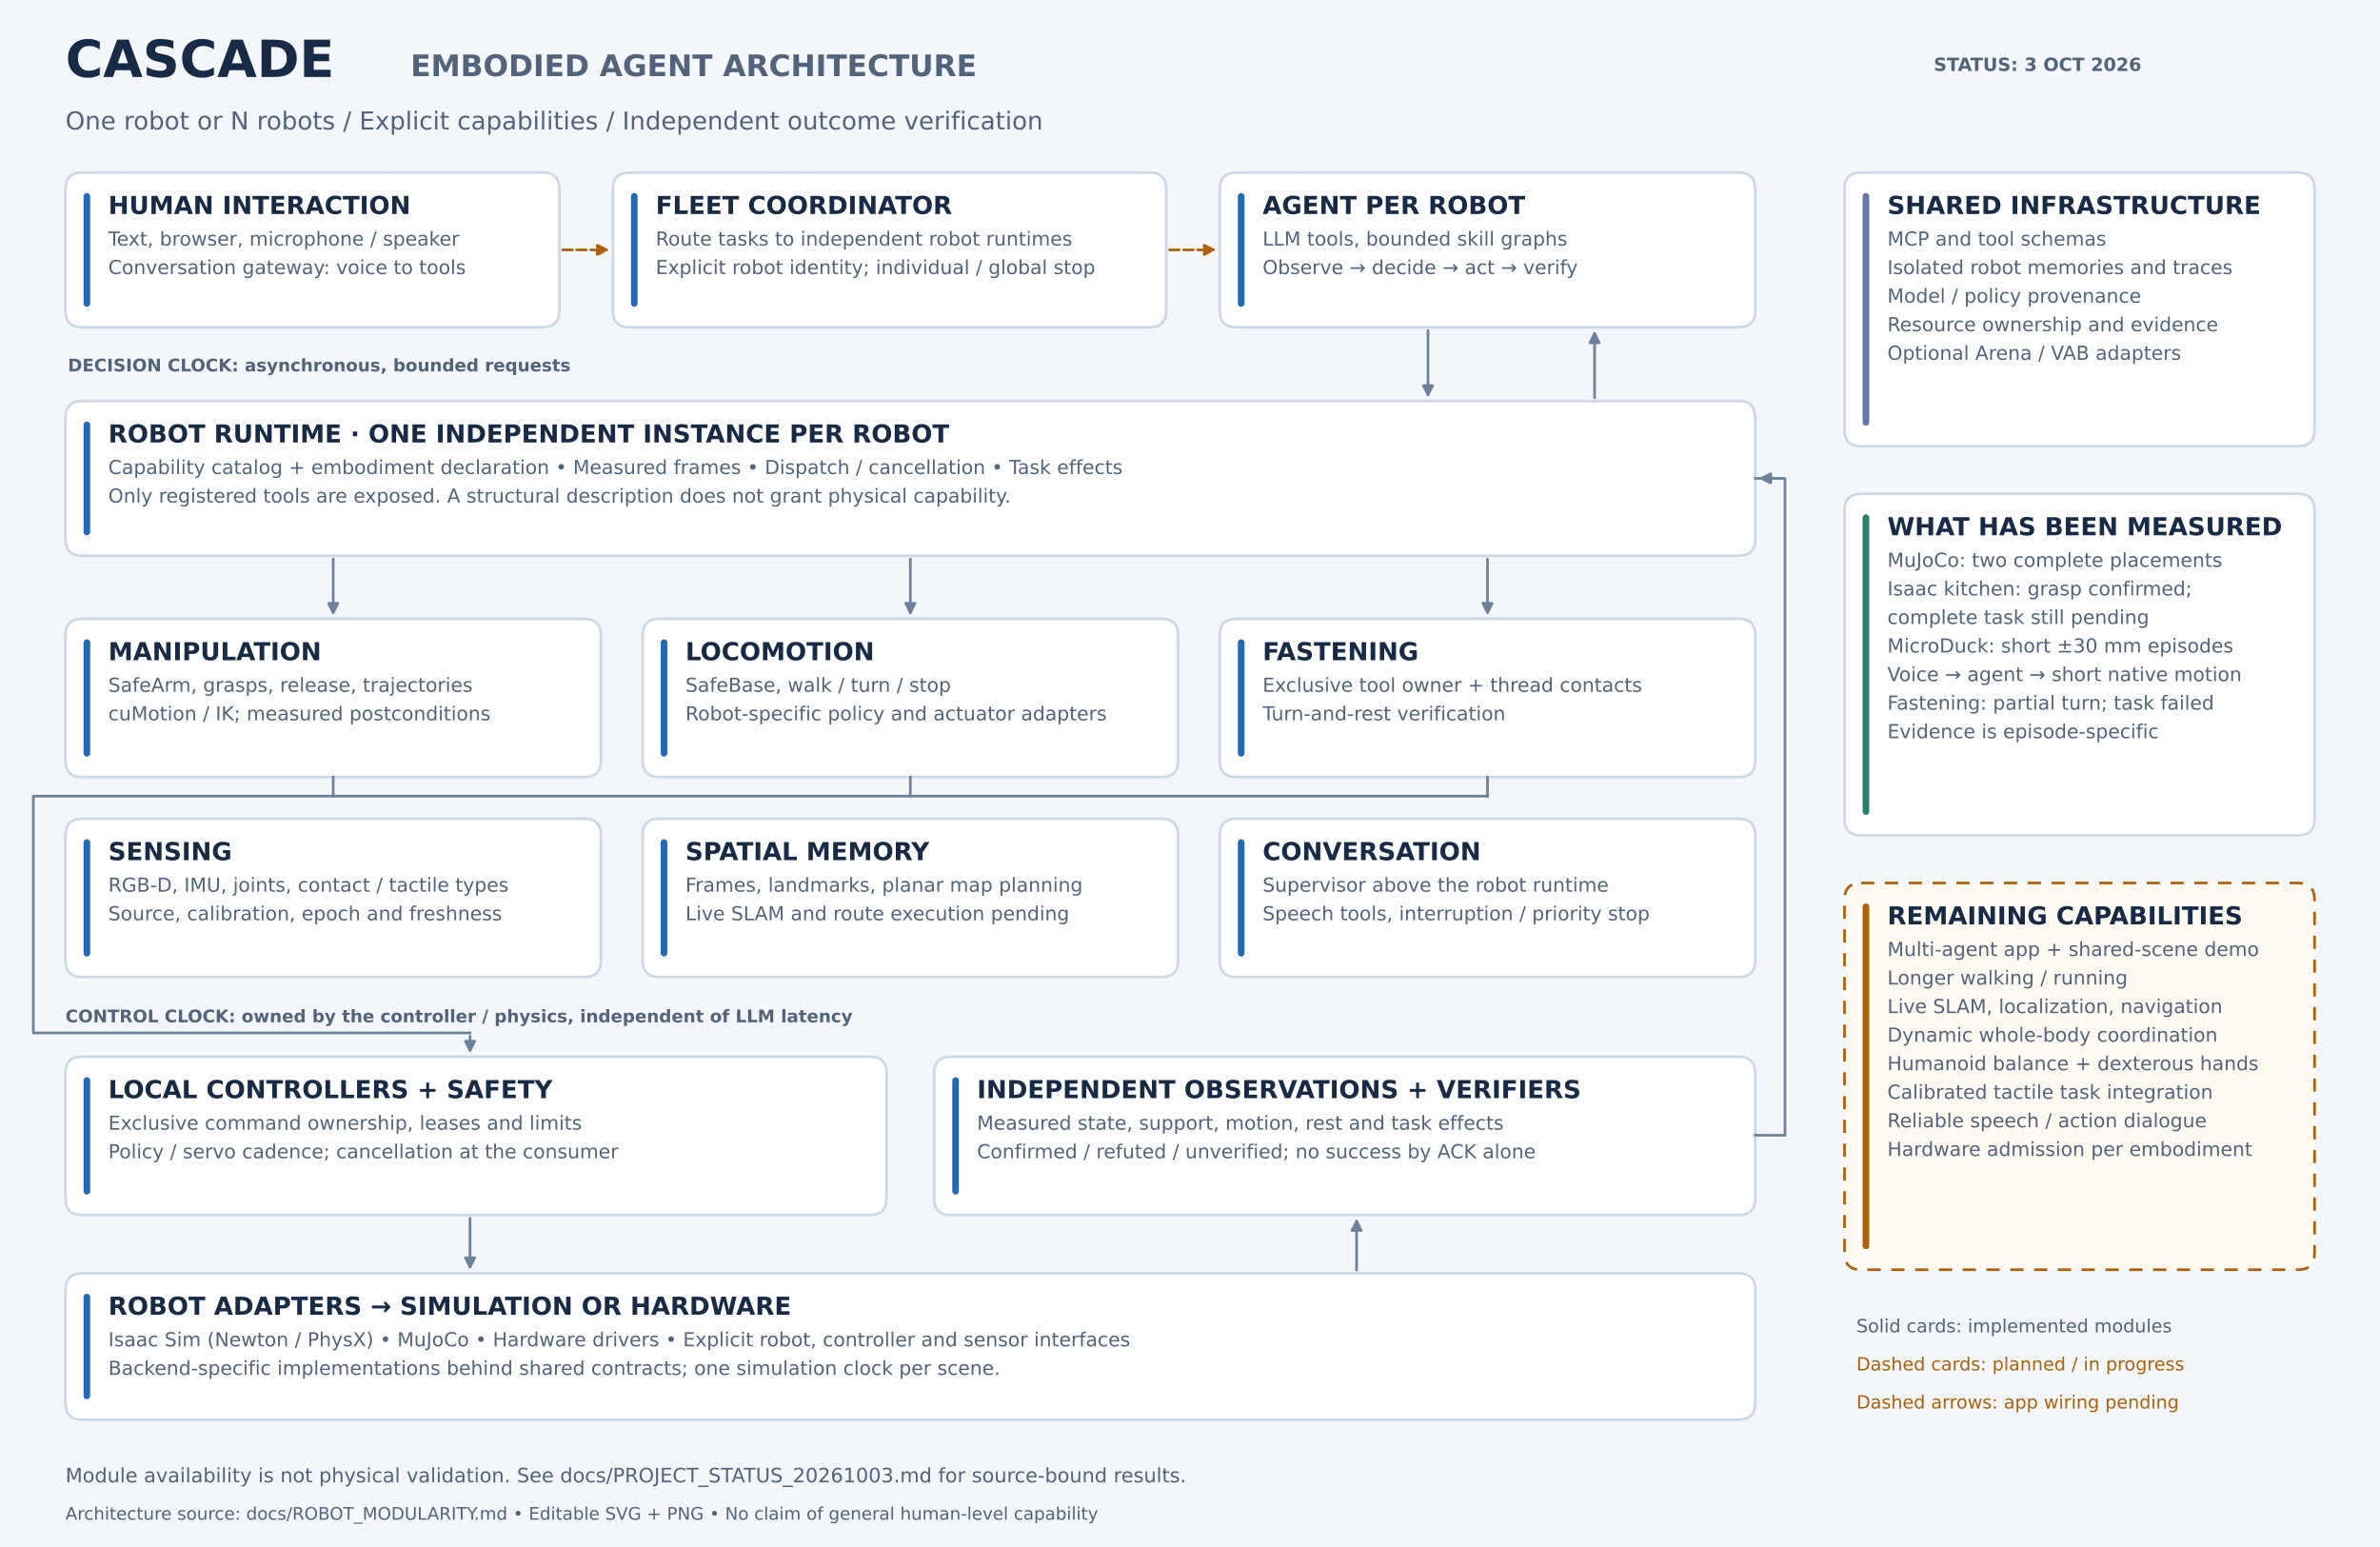
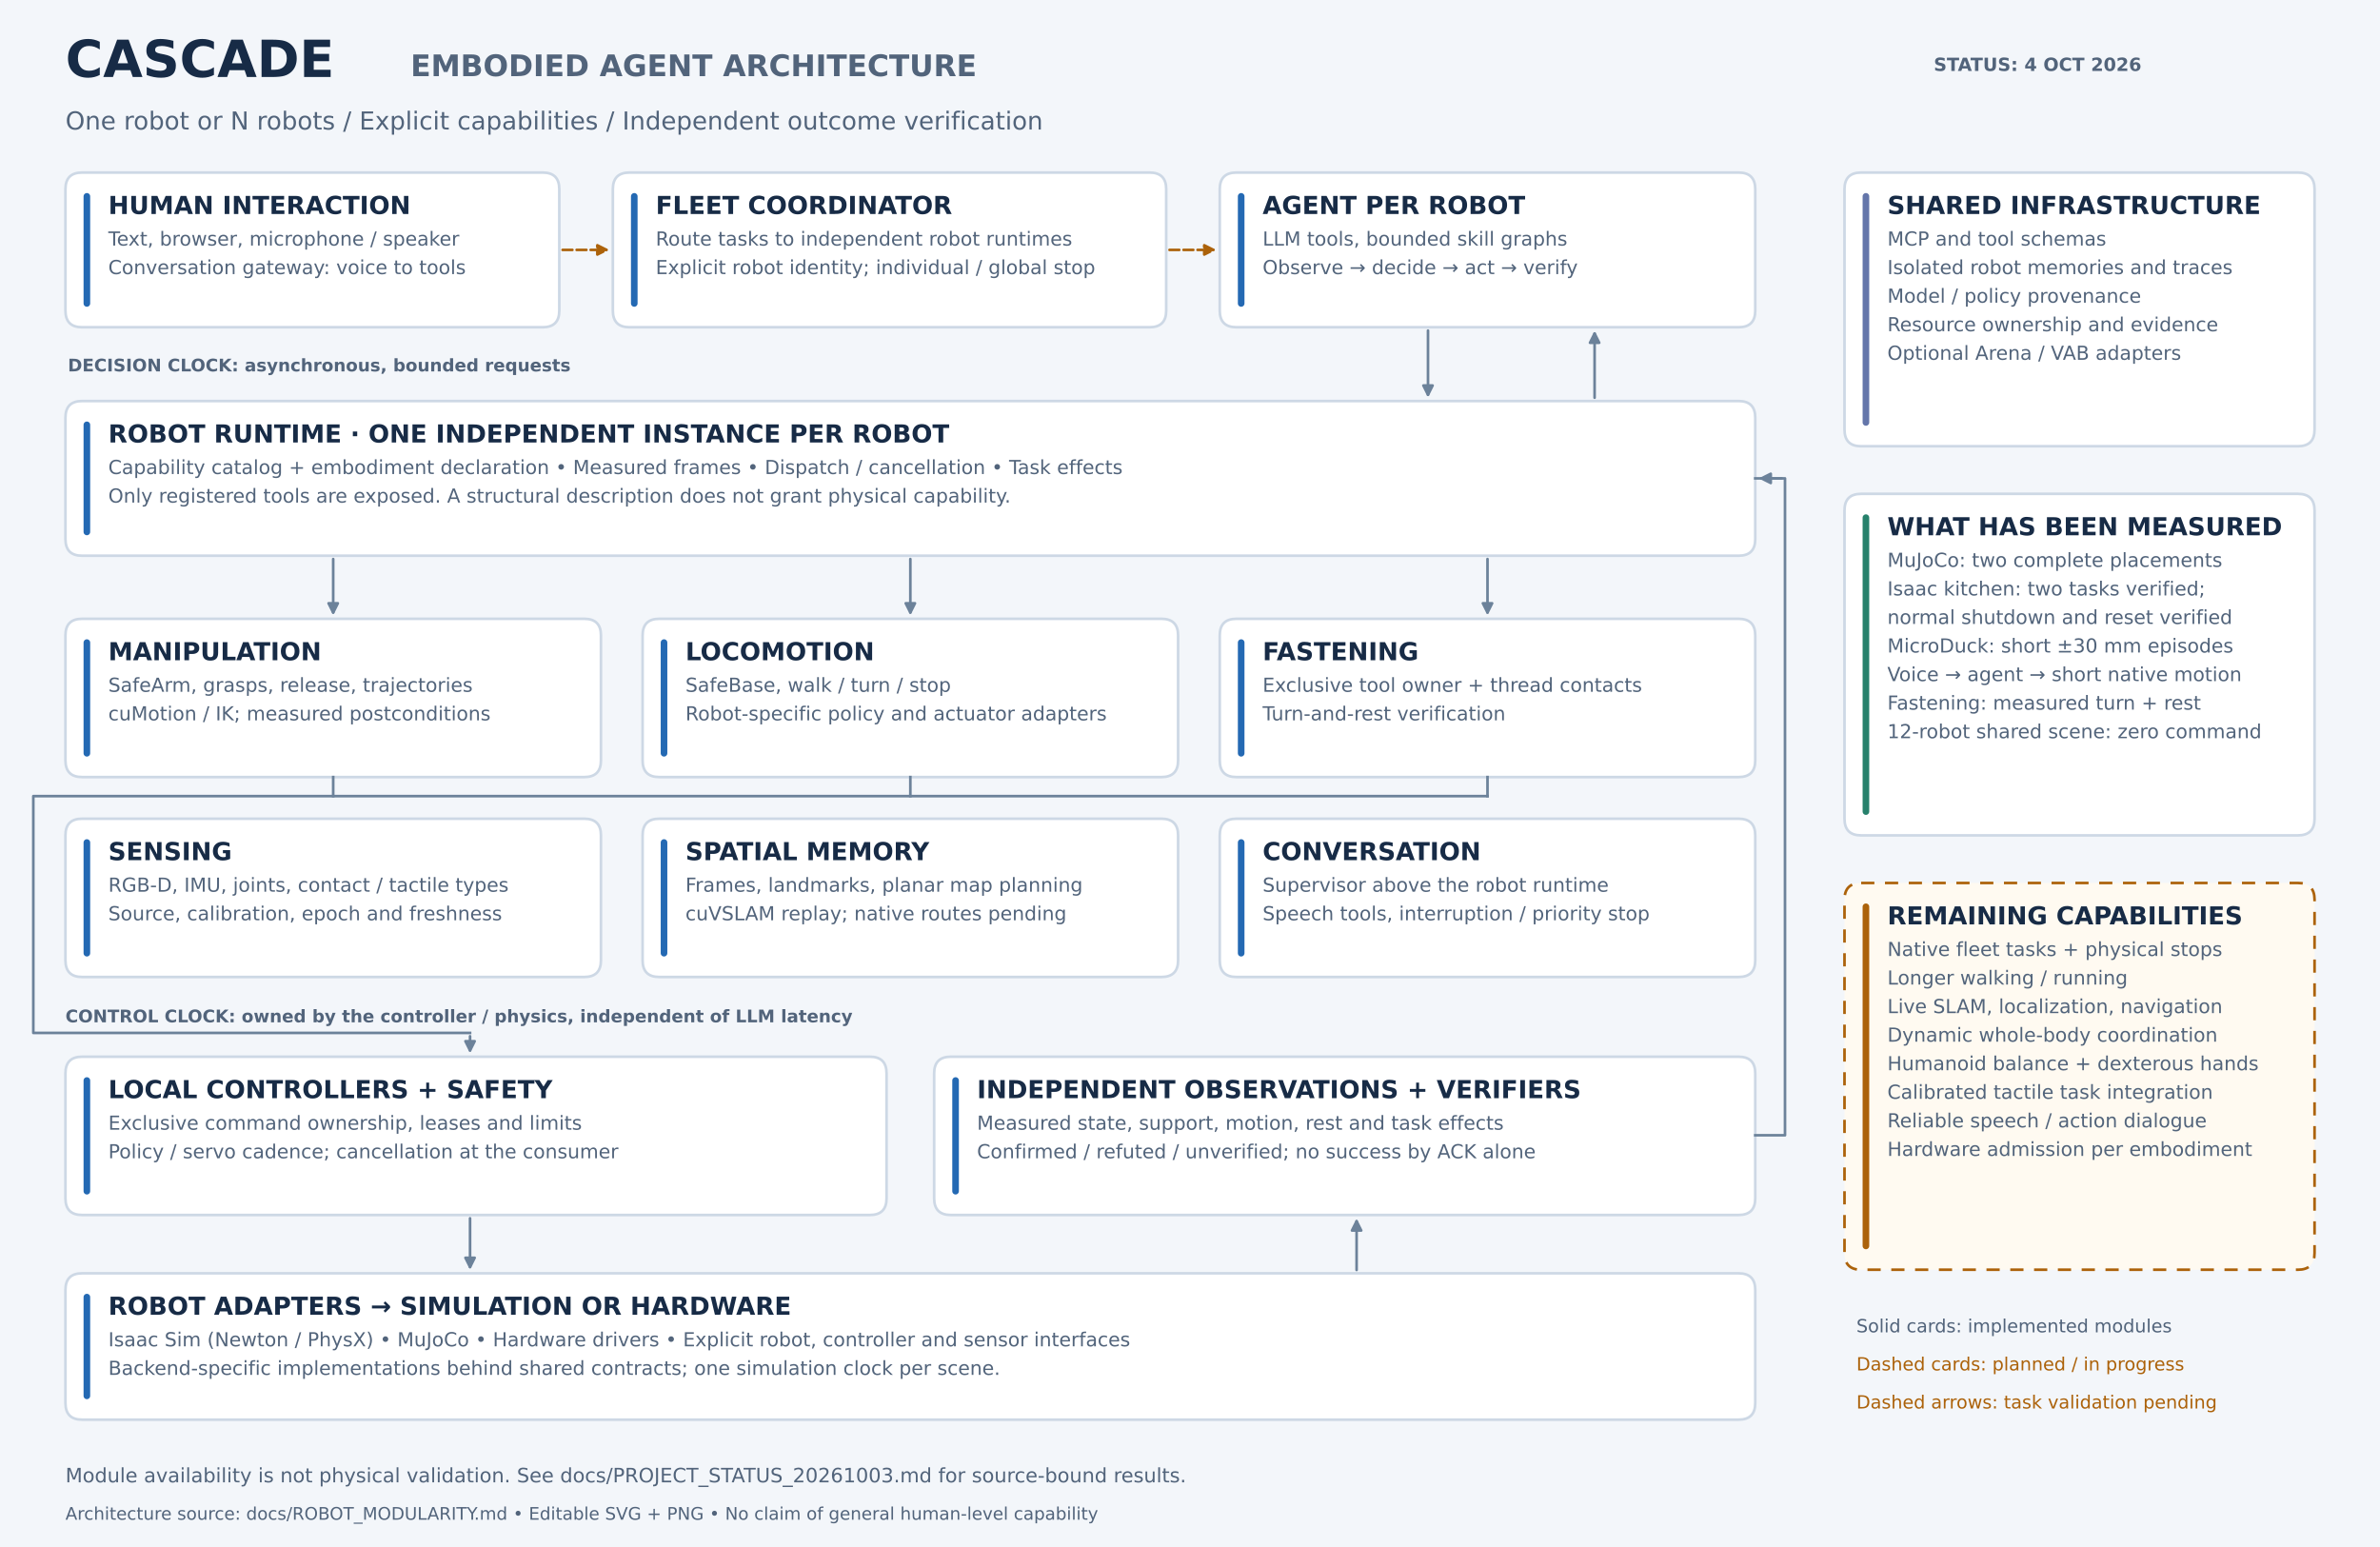
<svg xmlns="http://www.w3.org/2000/svg" width="1440pt" height="936pt" viewBox="0 0 1440 936" version="1.1">
  <defs>
    <style type="text/css">*{stroke-linejoin: round; stroke-linecap: butt}</style>
  </defs>
  <g id="figure_1">
    <g id="patch_1">
      <path d="M 0 936  L 1440 936  L 1440 0  L 0 0  z " style="fill: #f3f6fa" />
    </g>
    <g id="axes_1">
      <g id="patch_2">
        <path d="M 49.68 104.4  L 328.32 104.4  Q 338.4 104.4 338.4 114.48  L 338.4 187.92  Q 338.4 198 328.32 198  L 49.68 198  Q 39.6 198 39.6 187.92  L 39.6 114.48  Q 39.6 104.4 49.68 104.4  z " clip-path="url(#p54d9a30ed4)" style="fill: #ffffff; stroke: #cdd8e5; stroke-width: 1.6; stroke-linejoin: miter" />
      </g>
      <g id="patch_3">
        <path d="M 380.88 104.4  L 695.52 104.4  Q 705.6 104.4 705.6 114.48  L 705.6 187.92  Q 705.6 198 695.52 198  L 380.88 198  Q 370.8 198 370.8 187.92  L 370.8 114.48  Q 370.8 104.4 380.88 104.4  z " clip-path="url(#p54d9a30ed4)" style="fill: #ffffff; stroke: #cdd8e5; stroke-width: 1.6; stroke-linejoin: miter" />
      </g>
      <g id="patch_4">
        <path d="M 748.08 104.4  L 1051.92 104.4  Q 1062 104.4 1062 114.48  L 1062 187.92  Q 1062 198 1051.92 198  L 748.08 198  Q 738 198 738 187.92  L 738 114.48  Q 738 104.4 748.08 104.4  z " clip-path="url(#p54d9a30ed4)" style="fill: #ffffff; stroke: #cdd8e5; stroke-width: 1.6; stroke-linejoin: miter" />
      </g>
      <g id="patch_5">
        <path d="M 340.397 151.2  Q 354.598 151.2 367.011 151.2  " clip-path="url(#p54d9a30ed4)" style="fill: none; stroke-dasharray: 5.92,2.56; stroke-dashoffset: 0; stroke: #ac620a; stroke-width: 1.6; stroke-linecap: round" />
        <path d="M 361.411 148.4  L 367.011 151.2  L 361.411 154  z " clip-path="url(#p54d9a30ed4)" style="fill: #ac620a; stroke-dasharray: 5.92,2.56; stroke-dashoffset: 0; stroke: #ac620a; stroke-width: 1.6; stroke-linecap: round" />
      </g>
      <g id="patch_6">
        <path d="M 707.597 151.2  Q 721.798 151.2 734.211 151.2  " clip-path="url(#p54d9a30ed4)" style="fill: none; stroke-dasharray: 5.92,2.56; stroke-dashoffset: 0; stroke: #ac620a; stroke-width: 1.6; stroke-linecap: round" />
        <path d="M 728.611 148.4  L 734.211 151.2  L 728.611 154  z " clip-path="url(#p54d9a30ed4)" style="fill: #ac620a; stroke-dasharray: 5.92,2.56; stroke-dashoffset: 0; stroke: #ac620a; stroke-width: 1.6; stroke-linecap: round" />
      </g>
      <g id="patch_7">
        <path d="M 49.68 242.64  L 1051.92 242.64  Q 1062 242.64 1062 252.72  L 1062 326.16  Q 1062 336.24 1051.92 336.24  L 49.68 336.24  Q 39.6 336.24 39.6 326.16  L 39.6 252.72  Q 39.6 242.64 49.68 242.64  z " clip-path="url(#p54d9a30ed4)" style="fill: #ffffff; stroke: #cdd8e5; stroke-width: 1.6; stroke-linejoin: miter" />
      </g>
      <g id="patch_8">
        <path d="M 864 200.003  Q 864 220.321 864 238.85  " clip-path="url(#p54d9a30ed4)" style="fill: none; stroke: #6c829a; stroke-width: 1.6; stroke-linecap: round" />
        <path d="M 866.8 233.25  L 864 238.85  L 861.2 233.25  z " clip-path="url(#p54d9a30ed4)" style="fill: #6c829a; stroke: #6c829a; stroke-width: 1.6; stroke-linecap: round" />
      </g>
      <g id="patch_9">
        <path d="M 964.8 240.637  Q 964.8 220.319 964.8 201.79  " clip-path="url(#p54d9a30ed4)" style="fill: none; stroke: #6c829a; stroke-width: 1.6; stroke-linecap: round" />
        <path d="M 962 207.39  L 964.8 201.79  L 967.6 207.39  z " clip-path="url(#p54d9a30ed4)" style="fill: #6c829a; stroke: #6c829a; stroke-width: 1.6; stroke-linecap: round" />
      </g>
      <g id="patch_10">
        <path d="M 49.68 374.4  L 353.52 374.4  Q 363.6 374.4 363.6 384.48  L 363.6 460.08  Q 363.6 470.16 353.52 470.16  L 49.68 470.16  Q 39.6 470.16 39.6 460.08  L 39.6 384.48  Q 39.6 374.4 49.68 374.4  z " clip-path="url(#p54d9a30ed4)" style="fill: #ffffff; stroke: #cdd8e5; stroke-width: 1.6; stroke-linejoin: miter" />
      </g>
      <g id="patch_11">
        <path d="M 398.88 374.4  L 702.72 374.4  Q 712.8 374.4 712.8 384.48  L 712.8 460.08  Q 712.8 470.16 702.72 470.16  L 398.88 470.16  Q 388.8 470.16 388.8 460.08  L 388.8 384.48  Q 388.8 374.4 398.88 374.4  z " clip-path="url(#p54d9a30ed4)" style="fill: #ffffff; stroke: #cdd8e5; stroke-width: 1.6; stroke-linejoin: miter" />
      </g>
      <g id="patch_12">
        <path d="M 748.08 374.4  L 1051.92 374.4  Q 1062 374.4 1062 384.48  L 1062 460.08  Q 1062 470.16 1051.92 470.16  L 748.08 470.16  Q 738 470.16 738 460.08  L 738 384.48  Q 738 374.4 748.08 374.4  z " clip-path="url(#p54d9a30ed4)" style="fill: #ffffff; stroke: #cdd8e5; stroke-width: 1.6; stroke-linejoin: miter" />
      </g>
      <g id="patch_13">
        <path d="M 49.68 495.36  L 353.52 495.36  Q 363.6 495.36 363.6 505.44  L 363.6 581.04  Q 363.6 591.12 353.52 591.12  L 49.68 591.12  Q 39.6 591.12 39.6 581.04  L 39.6 505.44  Q 39.6 495.36 49.68 495.36  z " clip-path="url(#p54d9a30ed4)" style="fill: #ffffff; stroke: #cdd8e5; stroke-width: 1.6; stroke-linejoin: miter" />
      </g>
      <g id="patch_14">
        <path d="M 398.88 495.36  L 702.72 495.36  Q 712.8 495.36 712.8 505.44  L 712.8 581.04  Q 712.8 591.12 702.72 591.12  L 398.88 591.12  Q 388.8 591.12 388.8 581.04  L 388.8 505.44  Q 388.8 495.36 398.88 495.36  z " clip-path="url(#p54d9a30ed4)" style="fill: #ffffff; stroke: #cdd8e5; stroke-width: 1.6; stroke-linejoin: miter" />
      </g>
      <g id="patch_15">
        <path d="M 748.08 495.36  L 1051.92 495.36  Q 1062 495.36 1062 505.44  L 1062 581.04  Q 1062 591.12 1051.92 591.12  L 748.08 591.12  Q 738 591.12 738 581.04  L 738 505.44  Q 738 495.36 748.08 495.36  z " clip-path="url(#p54d9a30ed4)" style="fill: #ffffff; stroke: #cdd8e5; stroke-width: 1.6; stroke-linejoin: miter" />
      </g>
      <g id="patch_16">
        <path d="M 201.6 338.238  Q 201.6 355.319 201.6 370.611  " clip-path="url(#p54d9a30ed4)" style="fill: none; stroke: #6c829a; stroke-width: 1.6; stroke-linecap: round" />
        <path d="M 204.4 365.011  L 201.6 370.611  L 198.8 365.011  z " clip-path="url(#p54d9a30ed4)" style="fill: #6c829a; stroke: #6c829a; stroke-width: 1.6; stroke-linecap: round" />
      </g>
      <g id="patch_17">
        <path d="M 550.8 338.238  Q 550.8 355.319 550.8 370.611  " clip-path="url(#p54d9a30ed4)" style="fill: none; stroke: #6c829a; stroke-width: 1.6; stroke-linecap: round" />
        <path d="M 553.6 365.011  L 550.8 370.611  L 548 365.011  z " clip-path="url(#p54d9a30ed4)" style="fill: #6c829a; stroke: #6c829a; stroke-width: 1.6; stroke-linecap: round" />
      </g>
      <g id="patch_18">
        <path d="M 900 338.238  Q 900 355.319 900 370.611  " clip-path="url(#p54d9a30ed4)" style="fill: none; stroke: #6c829a; stroke-width: 1.6; stroke-linecap: round" />
        <path d="M 902.8 365.011  L 900 370.611  L 897.2 365.011  z " clip-path="url(#p54d9a30ed4)" style="fill: #6c829a; stroke: #6c829a; stroke-width: 1.6; stroke-linecap: round" />
      </g>
      <g id="patch_19">
        <path d="M 49.68 639.36  L 526.32 639.36  Q 536.4 639.36 536.4 649.44  L 536.4 725.04  Q 536.4 735.12 526.32 735.12  L 49.68 735.12  Q 39.6 735.12 39.6 725.04  L 39.6 649.44  Q 39.6 639.36 49.68 639.36  z " clip-path="url(#p54d9a30ed4)" style="fill: #ffffff; stroke: #cdd8e5; stroke-width: 1.6; stroke-linejoin: miter" />
      </g>
      <g id="patch_20">
        <path d="M 575.28 639.36  L 1051.92 639.36  Q 1062 639.36 1062 649.44  L 1062 725.04  Q 1062 735.12 1051.92 735.12  L 575.28 735.12  Q 565.2 735.12 565.2 725.04  L 565.2 649.44  Q 565.2 639.36 575.28 639.36  z " clip-path="url(#p54d9a30ed4)" style="fill: #ffffff; stroke: #cdd8e5; stroke-width: 1.6; stroke-linejoin: miter" />
      </g>
      <g id="patch_21">
        <path d="M 284.4 626.96  Q 284.4 632.16 284.4 635.57  " clip-path="url(#p54d9a30ed4)" style="fill: none; stroke: #6c829a; stroke-width: 1.6; stroke-linecap: round" />
        <path d="M 287.2 629.97  L 284.4 635.57  L 281.6 629.97  z " clip-path="url(#p54d9a30ed4)" style="fill: #6c829a; stroke: #6c829a; stroke-width: 1.6; stroke-linecap: round" />
      </g>
      <g id="patch_22">
        <path d="M 49.68 770.4  L 1051.92 770.4  Q 1062 770.4 1062 780.48  L 1062 848.88  Q 1062 858.96 1051.92 858.96  L 49.68 858.96  Q 39.6 858.96 39.6 848.88  L 39.6 780.48  Q 39.6 770.4 49.68 770.4  z " clip-path="url(#p54d9a30ed4)" style="fill: #ffffff; stroke: #cdd8e5; stroke-width: 1.6; stroke-linejoin: miter" />
      </g>
      <g id="patch_23">
        <path d="M 284.4 737.123  Q 284.4 752.76 284.4 766.608  " clip-path="url(#p54d9a30ed4)" style="fill: none; stroke: #6c829a; stroke-width: 1.6; stroke-linecap: round" />
        <path d="M 287.2 761.008  L 284.4 766.608  L 281.6 761.008  z " clip-path="url(#p54d9a30ed4)" style="fill: #6c829a; stroke: #6c829a; stroke-width: 1.6; stroke-linecap: round" />
      </g>
      <g id="patch_24">
        <path d="M 820.8 768.397  Q 820.8 752.76 820.8 738.912  " clip-path="url(#p54d9a30ed4)" style="fill: none; stroke: #6c829a; stroke-width: 1.6; stroke-linecap: round" />
        <path d="M 818 744.512  L 820.8 738.912  L 823.6 744.512  z " clip-path="url(#p54d9a30ed4)" style="fill: #6c829a; stroke: #6c829a; stroke-width: 1.6; stroke-linecap: round" />
      </g>
      <g id="patch_25">
        <path d="M 1078 289.44  Q 1070.998 289.44 1065.785 289.44  " clip-path="url(#p54d9a30ed4)" style="fill: none; stroke: #6c829a; stroke-width: 1.6; stroke-linecap: round" />
        <path d="M 1071.385 292.24  L 1065.785 289.44  L 1071.385 286.64  z " clip-path="url(#p54d9a30ed4)" style="fill: #6c829a; stroke: #6c829a; stroke-width: 1.6; stroke-linecap: round" />
      </g>
      <g id="patch_26">
        <path d="M 1126.08 104.4  L 1390.32 104.4  Q 1400.4 104.4 1400.4 114.48  L 1400.4 259.92  Q 1400.4 270 1390.32 270  L 1126.08 270  Q 1116 270 1116 259.92  L 1116 114.48  Q 1116 104.4 1126.08 104.4  z " clip-path="url(#p54d9a30ed4)" style="fill: #ffffff; stroke: #cdd8e5; stroke-width: 1.6; stroke-linejoin: miter" />
      </g>
      <g id="patch_27">
        <path d="M 1126.08 298.8  L 1390.32 298.8  Q 1400.4 298.8 1400.4 308.88  L 1400.4 495.36  Q 1400.4 505.44 1390.32 505.44  L 1126.08 505.44  Q 1116 505.44 1116 495.36  L 1116 308.88  Q 1116 298.8 1126.08 298.8  z " clip-path="url(#p54d9a30ed4)" style="fill: #ffffff; stroke: #cdd8e5; stroke-width: 1.6; stroke-linejoin: miter" />
      </g>
      <g id="patch_28">
        <path d="M 1126.08 534.24  L 1390.32 534.24  Q 1400.4 534.24 1400.4 544.32  L 1400.4 758.16  Q 1400.4 768.24 1390.32 768.24  L 1126.08 768.24  Q 1116 768.24 1116 758.16  L 1116 544.32  Q 1116 534.24 1126.08 534.24  z " clip-path="url(#p54d9a30ed4)" style="fill: #fffaf1; stroke-dasharray: 8,6.4; stroke-dashoffset: 0; stroke: #ac620a; stroke-width: 1.6; stroke-linejoin: miter" />
      </g>
      <g id="line2d_1">
        <path d="M 52.56 118.8  L 52.56 183.6  " clip-path="url(#p54d9a30ed4)" style="fill: none; stroke: #2469b3; stroke-width: 4; stroke-linecap: round" />
      </g>
      <g id="line2d_2">
        <path d="M 383.76 118.8  L 383.76 183.6  " clip-path="url(#p54d9a30ed4)" style="fill: none; stroke: #2469b3; stroke-width: 4; stroke-linecap: round" />
      </g>
      <g id="line2d_3">
        <path d="M 750.96 118.8  L 750.96 183.6  " clip-path="url(#p54d9a30ed4)" style="fill: none; stroke: #2469b3; stroke-width: 4; stroke-linecap: round" />
      </g>
      <g id="line2d_4">
        <path d="M 52.56 257.04  L 52.56 321.84  " clip-path="url(#p54d9a30ed4)" style="fill: none; stroke: #2469b3; stroke-width: 4; stroke-linecap: round" />
      </g>
      <g id="line2d_5">
        <path d="M 52.56 388.8  L 52.56 455.76  " clip-path="url(#p54d9a30ed4)" style="fill: none; stroke: #2469b3; stroke-width: 4; stroke-linecap: round" />
      </g>
      <g id="line2d_6">
        <path d="M 401.76 388.8  L 401.76 455.76  " clip-path="url(#p54d9a30ed4)" style="fill: none; stroke: #2469b3; stroke-width: 4; stroke-linecap: round" />
      </g>
      <g id="line2d_7">
        <path d="M 750.96 388.8  L 750.96 455.76  " clip-path="url(#p54d9a30ed4)" style="fill: none; stroke: #2469b3; stroke-width: 4; stroke-linecap: round" />
      </g>
      <g id="line2d_8">
        <path d="M 52.56 509.76  L 52.56 576.72  " clip-path="url(#p54d9a30ed4)" style="fill: none; stroke: #2469b3; stroke-width: 4; stroke-linecap: round" />
      </g>
      <g id="line2d_9">
        <path d="M 401.76 509.76  L 401.76 576.72  " clip-path="url(#p54d9a30ed4)" style="fill: none; stroke: #2469b3; stroke-width: 4; stroke-linecap: round" />
      </g>
      <g id="line2d_10">
        <path d="M 750.96 509.76  L 750.96 576.72  " clip-path="url(#p54d9a30ed4)" style="fill: none; stroke: #2469b3; stroke-width: 4; stroke-linecap: round" />
      </g>
      <g id="line2d_11">
        <path d="M 52.56 653.76  L 52.56 720.72  " clip-path="url(#p54d9a30ed4)" style="fill: none; stroke: #2469b3; stroke-width: 4; stroke-linecap: round" />
      </g>
      <g id="line2d_12">
        <path d="M 578.16 653.76  L 578.16 720.72  " clip-path="url(#p54d9a30ed4)" style="fill: none; stroke: #2469b3; stroke-width: 4; stroke-linecap: round" />
      </g>
      <g id="line2d_13">
        <path d="M 201.6 470.16  L 201.6 481.68  " clip-path="url(#p54d9a30ed4)" style="fill: none; stroke: #6c829a; stroke-width: 1.6; stroke-linecap: square" />
      </g>
      <g id="line2d_14">
        <path d="M 550.8 470.16  L 550.8 481.68  " clip-path="url(#p54d9a30ed4)" style="fill: none; stroke: #6c829a; stroke-width: 1.6; stroke-linecap: square" />
      </g>
      <g id="line2d_15">
        <path d="M 900 470.16  L 900 481.68  " clip-path="url(#p54d9a30ed4)" style="fill: none; stroke: #6c829a; stroke-width: 1.6; stroke-linecap: square" />
      </g>
      <g id="line2d_16">
        <path d="M 900 481.68  L 20.16 481.68  L 20.16 624.96  L 284.4 624.96  " clip-path="url(#p54d9a30ed4)" style="fill: none; stroke: #6c829a; stroke-width: 1.6; stroke-linecap: square" />
      </g>
      <g id="line2d_17">
        <path d="M 52.56 784.8  L 52.56 844.56  " clip-path="url(#p54d9a30ed4)" style="fill: none; stroke: #2469b3; stroke-width: 4; stroke-linecap: round" />
      </g>
      <g id="line2d_18">
        <path d="M 1062 686.88  L 1080 686.88  L 1080 289.44  L 1062 289.44  " clip-path="url(#p54d9a30ed4)" style="fill: none; stroke: #6c829a; stroke-width: 1.6; stroke-linecap: square" />
      </g>
      <g id="line2d_19">
        <path d="M 1128.96 118.8  L 1128.96 255.6  " clip-path="url(#p54d9a30ed4)" style="fill: none; stroke: #6476aa; stroke-width: 4; stroke-linecap: round" />
      </g>
      <g id="line2d_20">
        <path d="M 1128.96 313.2  L 1128.96 491.04  " clip-path="url(#p54d9a30ed4)" style="fill: none; stroke: #27816c; stroke-width: 4; stroke-linecap: round" />
      </g>
      <g id="line2d_21">
        <path d="M 1128.96 548.64  L 1128.96 753.84  " clip-path="url(#p54d9a30ed4)" style="fill: none; stroke: #ac620a; stroke-width: 4; stroke-linecap: round" />
      </g>
      <g id="text_1">
        <text style="font-weight: 700; font-size: 31px; font-family: 'DejaVu Sans'; text-anchor: start; fill: #172b46" x="39.6" y="46.593" transform="rotate(-0 39.6 46.59273)">CASCADE</text>
      </g>
      <g id="text_2">
        <text style="font-weight: 700; font-size: 18px; font-family: 'DejaVu Sans'; text-anchor: start; fill: #52647b" x="248.4" y="46.076" transform="rotate(-0 248.4 46.07578)">EMBODIED AGENT ARCHITECTURE</text>
      </g>
      <g id="text_3">
        <text style="font-size: 15px; font-family: 'DejaVu Sans'; text-anchor: start; fill: #52647b" x="39.6" y="78.358" transform="rotate(-0 39.6 78.35766)">One robot or N robots  /  Explicit capabilities  /  Independent outcome verification</text>
      </g>
      <g id="text_4">
-         <text style="font-weight: 700; font-size: 11px; font-family: 'DejaVu Sans'; text-anchor: start; fill: #52647b" x="1170" y="42.917" transform="rotate(-0 1170 42.91742)">STATUS: 3 OCT 2026</text>
+         <text style="font-weight: 700; font-size: 11px; font-family: 'DejaVu Sans'; text-anchor: start; fill: #52647b" x="1170" y="42.917" transform="rotate(-0 1170 42.91742)">STATUS: 4 OCT 2026</text>
      </g>
      <g id="text_5">
        <text style="font-weight: 700; font-size: 15px; font-family: 'DejaVu Sans'; text-anchor: start; fill: #172b46" x="65.52" y="129.476" transform="rotate(-0 65.52 129.4765)">HUMAN INTERACTION</text>
      </g>
      <g id="text_6">
        <text style="font-size: 11.7px; font-family: 'DejaVu Sans'; text-anchor: start; fill: #52647b" x="65.52" y="148.57" transform="rotate(-0 65.52 148.5702)">Text, browser, microphone / speaker</text>
      </g>
      <g id="text_7">
        <text style="font-size: 11.7px; font-family: 'DejaVu Sans'; text-anchor: start; fill: #52647b" x="65.52" y="165.85" transform="rotate(-0 65.52 165.8502)">Conversation gateway: voice to tools</text>
      </g>
      <g id="text_8">
        <text style="font-weight: 700; font-size: 15px; font-family: 'DejaVu Sans'; text-anchor: start; fill: #172b46" x="396.72" y="129.476" transform="rotate(-0 396.72 129.4765)">FLEET COORDINATOR</text>
      </g>
      <g id="text_9">
        <text style="font-size: 11.7px; font-family: 'DejaVu Sans'; text-anchor: start; fill: #52647b" x="396.72" y="148.57" transform="rotate(-0 396.72 148.5702)">Route tasks to independent robot runtimes</text>
      </g>
      <g id="text_10">
        <text style="font-size: 11.7px; font-family: 'DejaVu Sans'; text-anchor: start; fill: #52647b" x="396.72" y="165.85" transform="rotate(-0 396.72 165.8502)">Explicit robot identity; individual / global stop</text>
      </g>
      <g id="text_11">
        <text style="font-weight: 700; font-size: 15px; font-family: 'DejaVu Sans'; text-anchor: start; fill: #172b46" x="763.92" y="129.476" transform="rotate(-0 763.92 129.4765)">AGENT PER ROBOT</text>
      </g>
      <g id="text_12">
        <text style="font-size: 11.7px; font-family: 'DejaVu Sans'; text-anchor: start; fill: #52647b" x="763.92" y="148.57" transform="rotate(-0 763.92 148.5702)">LLM tools, bounded skill graphs</text>
      </g>
      <g id="text_13">
        <text style="font-size: 11.7px; font-family: 'DejaVu Sans'; text-anchor: start; fill: #52647b" x="763.92" y="165.85" transform="rotate(-0 763.92 165.8502)">Observe → decide → act → verify</text>
      </g>
      <g id="text_14">
        <text style="font-weight: 700; font-size: 10.5px; font-family: 'DejaVu Sans'; text-anchor: start; fill: #52647b" x="41.04" y="224.698" transform="rotate(-0 41.04 224.6984)">DECISION CLOCK: asynchronous, bounded requests</text>
      </g>
      <g id="text_15">
        <text style="font-weight: 700; font-size: 15px; font-family: 'DejaVu Sans'; text-anchor: start; fill: #172b46" x="65.52" y="267.716" transform="rotate(-0 65.52 267.7165)">ROBOT RUNTIME  ·  ONE INDEPENDENT INSTANCE PER ROBOT</text>
      </g>
      <g id="text_16">
        <text style="font-size: 11.7px; font-family: 'DejaVu Sans'; text-anchor: start; fill: #52647b" x="65.52" y="286.81" transform="rotate(-0 65.52 286.8102)">Capability catalog + embodiment declaration  •  Measured frames  •  Dispatch / cancellation  •  Task effects</text>
      </g>
      <g id="text_17">
        <text style="font-size: 11.7px; font-family: 'DejaVu Sans'; text-anchor: start; fill: #52647b" x="65.52" y="304.09" transform="rotate(-0 65.52 304.0902)">Only registered tools are exposed. A structural description does not grant physical capability.</text>
      </g>
      <g id="text_18">
        <text style="font-weight: 700; font-size: 15px; font-family: 'DejaVu Sans'; text-anchor: start; fill: #172b46" x="65.52" y="399.476" transform="rotate(-0 65.52 399.4765)">MANIPULATION</text>
      </g>
      <g id="text_19">
        <text style="font-size: 11.7px; font-family: 'DejaVu Sans'; text-anchor: start; fill: #52647b" x="65.52" y="418.57" transform="rotate(-0 65.52 418.5702)">SafeArm, grasps, release, trajectories</text>
      </g>
      <g id="text_20">
        <text style="font-size: 11.7px; font-family: 'DejaVu Sans'; text-anchor: start; fill: #52647b" x="65.52" y="435.85" transform="rotate(-0 65.52 435.8502)">cuMotion / IK; measured postconditions</text>
      </g>
      <g id="text_21">
        <text style="font-weight: 700; font-size: 15px; font-family: 'DejaVu Sans'; text-anchor: start; fill: #172b46" x="414.72" y="399.476" transform="rotate(-0 414.72 399.4765)">LOCOMOTION</text>
      </g>
      <g id="text_22">
        <text style="font-size: 11.7px; font-family: 'DejaVu Sans'; text-anchor: start; fill: #52647b" x="414.72" y="418.57" transform="rotate(-0 414.72 418.5702)">SafeBase, walk / turn / stop</text>
      </g>
      <g id="text_23">
        <text style="font-size: 11.7px; font-family: 'DejaVu Sans'; text-anchor: start; fill: #52647b" x="414.72" y="435.85" transform="rotate(-0 414.72 435.8502)">Robot-specific policy and actuator adapters</text>
      </g>
      <g id="text_24">
        <text style="font-weight: 700; font-size: 15px; font-family: 'DejaVu Sans'; text-anchor: start; fill: #172b46" x="763.92" y="399.476" transform="rotate(-0 763.92 399.4765)">FASTENING</text>
      </g>
      <g id="text_25">
        <text style="font-size: 11.7px; font-family: 'DejaVu Sans'; text-anchor: start; fill: #52647b" x="763.92" y="418.57" transform="rotate(-0 763.92 418.5702)">Exclusive tool owner + thread contacts</text>
      </g>
      <g id="text_26">
        <text style="font-size: 11.7px; font-family: 'DejaVu Sans'; text-anchor: start; fill: #52647b" x="763.92" y="435.85" transform="rotate(-0 763.92 435.8502)">Turn-and-rest verification</text>
      </g>
      <g id="text_27">
        <text style="font-weight: 700; font-size: 15px; font-family: 'DejaVu Sans'; text-anchor: start; fill: #172b46" x="65.52" y="520.436" transform="rotate(-0 65.52 520.4365)">SENSING</text>
      </g>
      <g id="text_28">
        <text style="font-size: 11.7px; font-family: 'DejaVu Sans'; text-anchor: start; fill: #52647b" x="65.52" y="539.53" transform="rotate(-0 65.52 539.5302)">RGB-D, IMU, joints, contact / tactile types</text>
      </g>
      <g id="text_29">
        <text style="font-size: 11.7px; font-family: 'DejaVu Sans'; text-anchor: start; fill: #52647b" x="65.52" y="556.81" transform="rotate(-0 65.52 556.8102)">Source, calibration, epoch and freshness</text>
      </g>
      <g id="text_30">
        <text style="font-weight: 700; font-size: 15px; font-family: 'DejaVu Sans'; text-anchor: start; fill: #172b46" x="414.72" y="520.436" transform="rotate(-0 414.72 520.4365)">SPATIAL MEMORY</text>
      </g>
      <g id="text_31">
        <text style="font-size: 11.7px; font-family: 'DejaVu Sans'; text-anchor: start; fill: #52647b" x="414.72" y="539.53" transform="rotate(-0 414.72 539.5302)">Frames, landmarks, planar map planning</text>
      </g>
      <g id="text_32">
-         <text style="font-size: 11.7px; font-family: 'DejaVu Sans'; text-anchor: start; fill: #52647b" x="414.72" y="556.81" transform="rotate(-0 414.72 556.8102)">Live SLAM and route execution pending</text>
+         <text style="font-size: 11.7px; font-family: 'DejaVu Sans'; text-anchor: start; fill: #52647b" x="414.72" y="556.81" transform="rotate(-0 414.72 556.8102)">cuVSLAM replay; native routes pending</text>
      </g>
      <g id="text_33">
        <text style="font-weight: 700; font-size: 15px; font-family: 'DejaVu Sans'; text-anchor: start; fill: #172b46" x="763.92" y="520.436" transform="rotate(-0 763.92 520.4365)">CONVERSATION</text>
      </g>
      <g id="text_34">
        <text style="font-size: 11.7px; font-family: 'DejaVu Sans'; text-anchor: start; fill: #52647b" x="763.92" y="539.53" transform="rotate(-0 763.92 539.5302)">Supervisor above the robot runtime</text>
      </g>
      <g id="text_35">
        <text style="font-size: 11.7px; font-family: 'DejaVu Sans'; text-anchor: start; fill: #52647b" x="763.92" y="556.81" transform="rotate(-0 763.92 556.8102)">Speech tools, interruption / priority stop</text>
      </g>
      <g id="text_36">
        <text style="font-weight: 700; font-size: 10.5px; font-family: 'DejaVu Sans'; text-anchor: start; fill: #52647b" x="39.6" y="618.538" transform="rotate(-0 39.6 618.5384)">CONTROL CLOCK: owned by the controller / physics, independent of LLM latency</text>
      </g>
      <g id="text_37">
        <text style="font-weight: 700; font-size: 15px; font-family: 'DejaVu Sans'; text-anchor: start; fill: #172b46" x="65.52" y="664.436" transform="rotate(-0 65.52 664.4365)">LOCAL CONTROLLERS + SAFETY</text>
      </g>
      <g id="text_38">
        <text style="font-size: 11.7px; font-family: 'DejaVu Sans'; text-anchor: start; fill: #52647b" x="65.52" y="683.53" transform="rotate(-0 65.52 683.5302)">Exclusive command ownership, leases and limits</text>
      </g>
      <g id="text_39">
        <text style="font-size: 11.7px; font-family: 'DejaVu Sans'; text-anchor: start; fill: #52647b" x="65.52" y="700.81" transform="rotate(-0 65.52 700.8102)">Policy / servo cadence; cancellation at the consumer</text>
      </g>
      <g id="text_40">
        <text style="font-weight: 700; font-size: 15px; font-family: 'DejaVu Sans'; text-anchor: start; fill: #172b46" x="591.12" y="664.436" transform="rotate(-0 591.12 664.4365)">INDEPENDENT OBSERVATIONS + VERIFIERS</text>
      </g>
      <g id="text_41">
        <text style="font-size: 11.7px; font-family: 'DejaVu Sans'; text-anchor: start; fill: #52647b" x="591.12" y="683.53" transform="rotate(-0 591.12 683.5302)">Measured state, support, motion, rest and task effects</text>
      </g>
      <g id="text_42">
        <text style="font-size: 11.7px; font-family: 'DejaVu Sans'; text-anchor: start; fill: #52647b" x="591.12" y="700.81" transform="rotate(-0 591.12 700.8102)">Confirmed / refuted / unverified; no success by ACK alone</text>
      </g>
      <g id="text_43">
        <text style="font-weight: 700; font-size: 15px; font-family: 'DejaVu Sans'; text-anchor: start; fill: #172b46" x="65.52" y="795.476" transform="rotate(-0 65.52 795.4765)">ROBOT ADAPTERS  →  SIMULATION OR HARDWARE</text>
      </g>
      <g id="text_44">
        <text style="font-size: 11.7px; font-family: 'DejaVu Sans'; text-anchor: start; fill: #52647b" x="65.52" y="814.57" transform="rotate(-0 65.52 814.5702)">Isaac Sim (Newton / PhysX)  •  MuJoCo  •  Hardware drivers  •  Explicit robot, controller and sensor interfaces</text>
      </g>
      <g id="text_45">
        <text style="font-size: 11.7px; font-family: 'DejaVu Sans'; text-anchor: start; fill: #52647b" x="65.52" y="831.85" transform="rotate(-0 65.52 831.8502)">Backend-specific implementations behind shared contracts; one simulation clock per scene.</text>
      </g>
      <g id="text_46">
        <text style="font-weight: 700; font-size: 15px; font-family: 'DejaVu Sans'; text-anchor: start; fill: #172b46" x="1141.92" y="129.476" transform="rotate(-0 1141.92 129.4765)">SHARED INFRASTRUCTURE</text>
      </g>
      <g id="text_47">
        <text style="font-size: 11.7px; font-family: 'DejaVu Sans'; text-anchor: start; fill: #52647b" x="1141.92" y="148.57" transform="rotate(-0 1141.92 148.5702)">MCP and tool schemas</text>
      </g>
      <g id="text_48">
        <text style="font-size: 11.7px; font-family: 'DejaVu Sans'; text-anchor: start; fill: #52647b" x="1141.92" y="165.85" transform="rotate(-0 1141.92 165.8502)">Isolated robot memories and traces</text>
      </g>
      <g id="text_49">
        <text style="font-size: 11.7px; font-family: 'DejaVu Sans'; text-anchor: start; fill: #52647b" x="1141.92" y="183.13" transform="rotate(-0 1141.92 183.1302)">Model / policy provenance</text>
      </g>
      <g id="text_50">
        <text style="font-size: 11.7px; font-family: 'DejaVu Sans'; text-anchor: start; fill: #52647b" x="1141.92" y="200.41" transform="rotate(-0 1141.92 200.4102)">Resource ownership and evidence</text>
      </g>
      <g id="text_51">
        <text style="font-size: 11.7px; font-family: 'DejaVu Sans'; text-anchor: start; fill: #52647b" x="1141.92" y="217.69" transform="rotate(-0 1141.92 217.6902)">Optional Arena / VAB adapters</text>
      </g>
      <g id="text_52">
        <text style="font-weight: 700; font-size: 15px; font-family: 'DejaVu Sans'; text-anchor: start; fill: #172b46" x="1141.92" y="323.876" transform="rotate(-0 1141.92 323.8765)">WHAT HAS BEEN MEASURED</text>
      </g>
      <g id="text_53">
        <text style="font-size: 11.7px; font-family: 'DejaVu Sans'; text-anchor: start; fill: #52647b" x="1141.92" y="342.97" transform="rotate(-0 1141.92 342.9702)">MuJoCo: two complete placements</text>
      </g>
      <g id="text_54">
-         <text style="font-size: 11.7px; font-family: 'DejaVu Sans'; text-anchor: start; fill: #52647b" x="1141.92" y="360.25" transform="rotate(-0 1141.92 360.2502)">Isaac kitchen: grasp confirmed;</text>
+         <text style="font-size: 11.7px; font-family: 'DejaVu Sans'; text-anchor: start; fill: #52647b" x="1141.92" y="360.25" transform="rotate(-0 1141.92 360.2502)">Isaac kitchen: two tasks verified;</text>
      </g>
      <g id="text_55">
-         <text style="font-size: 11.7px; font-family: 'DejaVu Sans'; text-anchor: start; fill: #52647b" x="1141.92" y="377.53" transform="rotate(-0 1141.92 377.5302)">complete task still pending</text>
+         <text style="font-size: 11.7px; font-family: 'DejaVu Sans'; text-anchor: start; fill: #52647b" x="1141.92" y="377.53" transform="rotate(-0 1141.92 377.5302)">normal shutdown and reset verified</text>
      </g>
      <g id="text_56">
        <text style="font-size: 11.7px; font-family: 'DejaVu Sans'; text-anchor: start; fill: #52647b" x="1141.92" y="394.81" transform="rotate(-0 1141.92 394.8102)">MicroDuck: short ±30 mm episodes</text>
      </g>
      <g id="text_57">
        <text style="font-size: 11.7px; font-family: 'DejaVu Sans'; text-anchor: start; fill: #52647b" x="1141.92" y="412.09" transform="rotate(-0 1141.92 412.0902)">Voice → agent → short native motion</text>
      </g>
      <g id="text_58">
-         <text style="font-size: 11.7px; font-family: 'DejaVu Sans'; text-anchor: start; fill: #52647b" x="1141.92" y="429.37" transform="rotate(-0 1141.92 429.3702)">Fastening: partial turn; task failed</text>
+         <text style="font-size: 11.7px; font-family: 'DejaVu Sans'; text-anchor: start; fill: #52647b" x="1141.92" y="429.37" transform="rotate(-0 1141.92 429.3702)">Fastening: measured turn + rest</text>
      </g>
      <g id="text_59">
-         <text style="font-size: 11.7px; font-family: 'DejaVu Sans'; text-anchor: start; fill: #52647b" x="1141.92" y="446.65" transform="rotate(-0 1141.92 446.6502)">Evidence is episode-specific</text>
+         <text style="font-size: 11.7px; font-family: 'DejaVu Sans'; text-anchor: start; fill: #52647b" x="1141.92" y="446.65" transform="rotate(-0 1141.92 446.6502)">12-robot shared scene: zero command</text>
      </g>
      <g id="text_60">
        <text style="font-weight: 700; font-size: 15px; font-family: 'DejaVu Sans'; text-anchor: start; fill: #172b46" x="1141.92" y="559.316" transform="rotate(-0 1141.92 559.3165)">REMAINING CAPABILITIES</text>
      </g>
      <g id="text_61">
-         <text style="font-size: 11.7px; font-family: 'DejaVu Sans'; text-anchor: start; fill: #52647b" x="1141.92" y="578.41" transform="rotate(-0 1141.92 578.4102)">Multi-agent app + shared-scene demo</text>
+         <text style="font-size: 11.7px; font-family: 'DejaVu Sans'; text-anchor: start; fill: #52647b" x="1141.92" y="578.41" transform="rotate(-0 1141.92 578.4102)">Native fleet tasks + physical stops</text>
      </g>
      <g id="text_62">
        <text style="font-size: 11.7px; font-family: 'DejaVu Sans'; text-anchor: start; fill: #52647b" x="1141.92" y="595.69" transform="rotate(-0 1141.92 595.6902)">Longer walking / running</text>
      </g>
      <g id="text_63">
        <text style="font-size: 11.7px; font-family: 'DejaVu Sans'; text-anchor: start; fill: #52647b" x="1141.92" y="612.97" transform="rotate(-0 1141.92 612.9702)">Live SLAM, localization, navigation</text>
      </g>
      <g id="text_64">
        <text style="font-size: 11.7px; font-family: 'DejaVu Sans'; text-anchor: start; fill: #52647b" x="1141.92" y="630.25" transform="rotate(-0 1141.92 630.2502)">Dynamic whole-body coordination</text>
      </g>
      <g id="text_65">
        <text style="font-size: 11.7px; font-family: 'DejaVu Sans'; text-anchor: start; fill: #52647b" x="1141.92" y="647.53" transform="rotate(-0 1141.92 647.5302)">Humanoid balance + dexterous hands</text>
      </g>
      <g id="text_66">
        <text style="font-size: 11.7px; font-family: 'DejaVu Sans'; text-anchor: start; fill: #52647b" x="1141.92" y="664.81" transform="rotate(-0 1141.92 664.8102)">Calibrated tactile task integration</text>
      </g>
      <g id="text_67">
        <text style="font-size: 11.7px; font-family: 'DejaVu Sans'; text-anchor: start; fill: #52647b" x="1141.92" y="682.09" transform="rotate(-0 1141.92 682.0902)">Reliable speech / action dialogue</text>
      </g>
      <g id="text_68">
        <text style="font-size: 11.7px; font-family: 'DejaVu Sans'; text-anchor: start; fill: #52647b" x="1141.92" y="699.37" transform="rotate(-0 1141.92 699.3702)">Hardware admission per embodiment</text>
      </g>
      <g id="text_69">
        <text style="font-size: 11px; font-family: 'DejaVu Sans'; text-anchor: start; fill: #52647b" x="1123.2" y="806.118" transform="rotate(-0 1123.2 806.1183)">Solid cards: implemented modules</text>
      </g>
      <g id="text_70">
        <text style="font-size: 11px; font-family: 'DejaVu Sans'; text-anchor: start; fill: #ac620a" x="1123.2" y="829.158" transform="rotate(-0 1123.2 829.1583)">Dashed cards: planned / in progress</text>
      </g>
      <g id="text_71">
-         <text style="font-size: 11px; font-family: 'DejaVu Sans'; text-anchor: start; fill: #ac620a" x="1123.2" y="852.198" transform="rotate(-0 1123.2 852.1983)">Dashed arrows: app wiring pending</text>
+         <text style="font-size: 11px; font-family: 'DejaVu Sans'; text-anchor: start; fill: #ac620a" x="1123.2" y="852.198" transform="rotate(-0 1123.2 852.1983)">Dashed arrows: task validation pending</text>
      </g>
      <g id="text_72">
        <text style="font-size: 12px; font-family: 'DejaVu Sans'; text-anchor: start; fill: #52647b" x="39.6" y="896.878" transform="rotate(-0 39.6 896.8781)">Module availability is not physical validation. See docs/PROJECT_STATUS_20261003.md for source-bound results.</text>
      </g>
      <g id="text_73">
        <text style="font-size: 10.5px; font-family: 'DejaVu Sans'; text-anchor: start; fill: #52647b" x="39.6" y="919.498" transform="rotate(-0 39.6 919.4984)">Architecture source: docs/ROBOT_MODULARITY.md  •  Editable SVG + PNG  •  No claim of general human-level capability</text>
      </g>
    </g>
  </g>
  <defs>
    <clipPath id="p54d9a30ed4">
      <rect x="0" y="0" width="1440" height="936" />
    </clipPath>
  </defs>
</svg>
